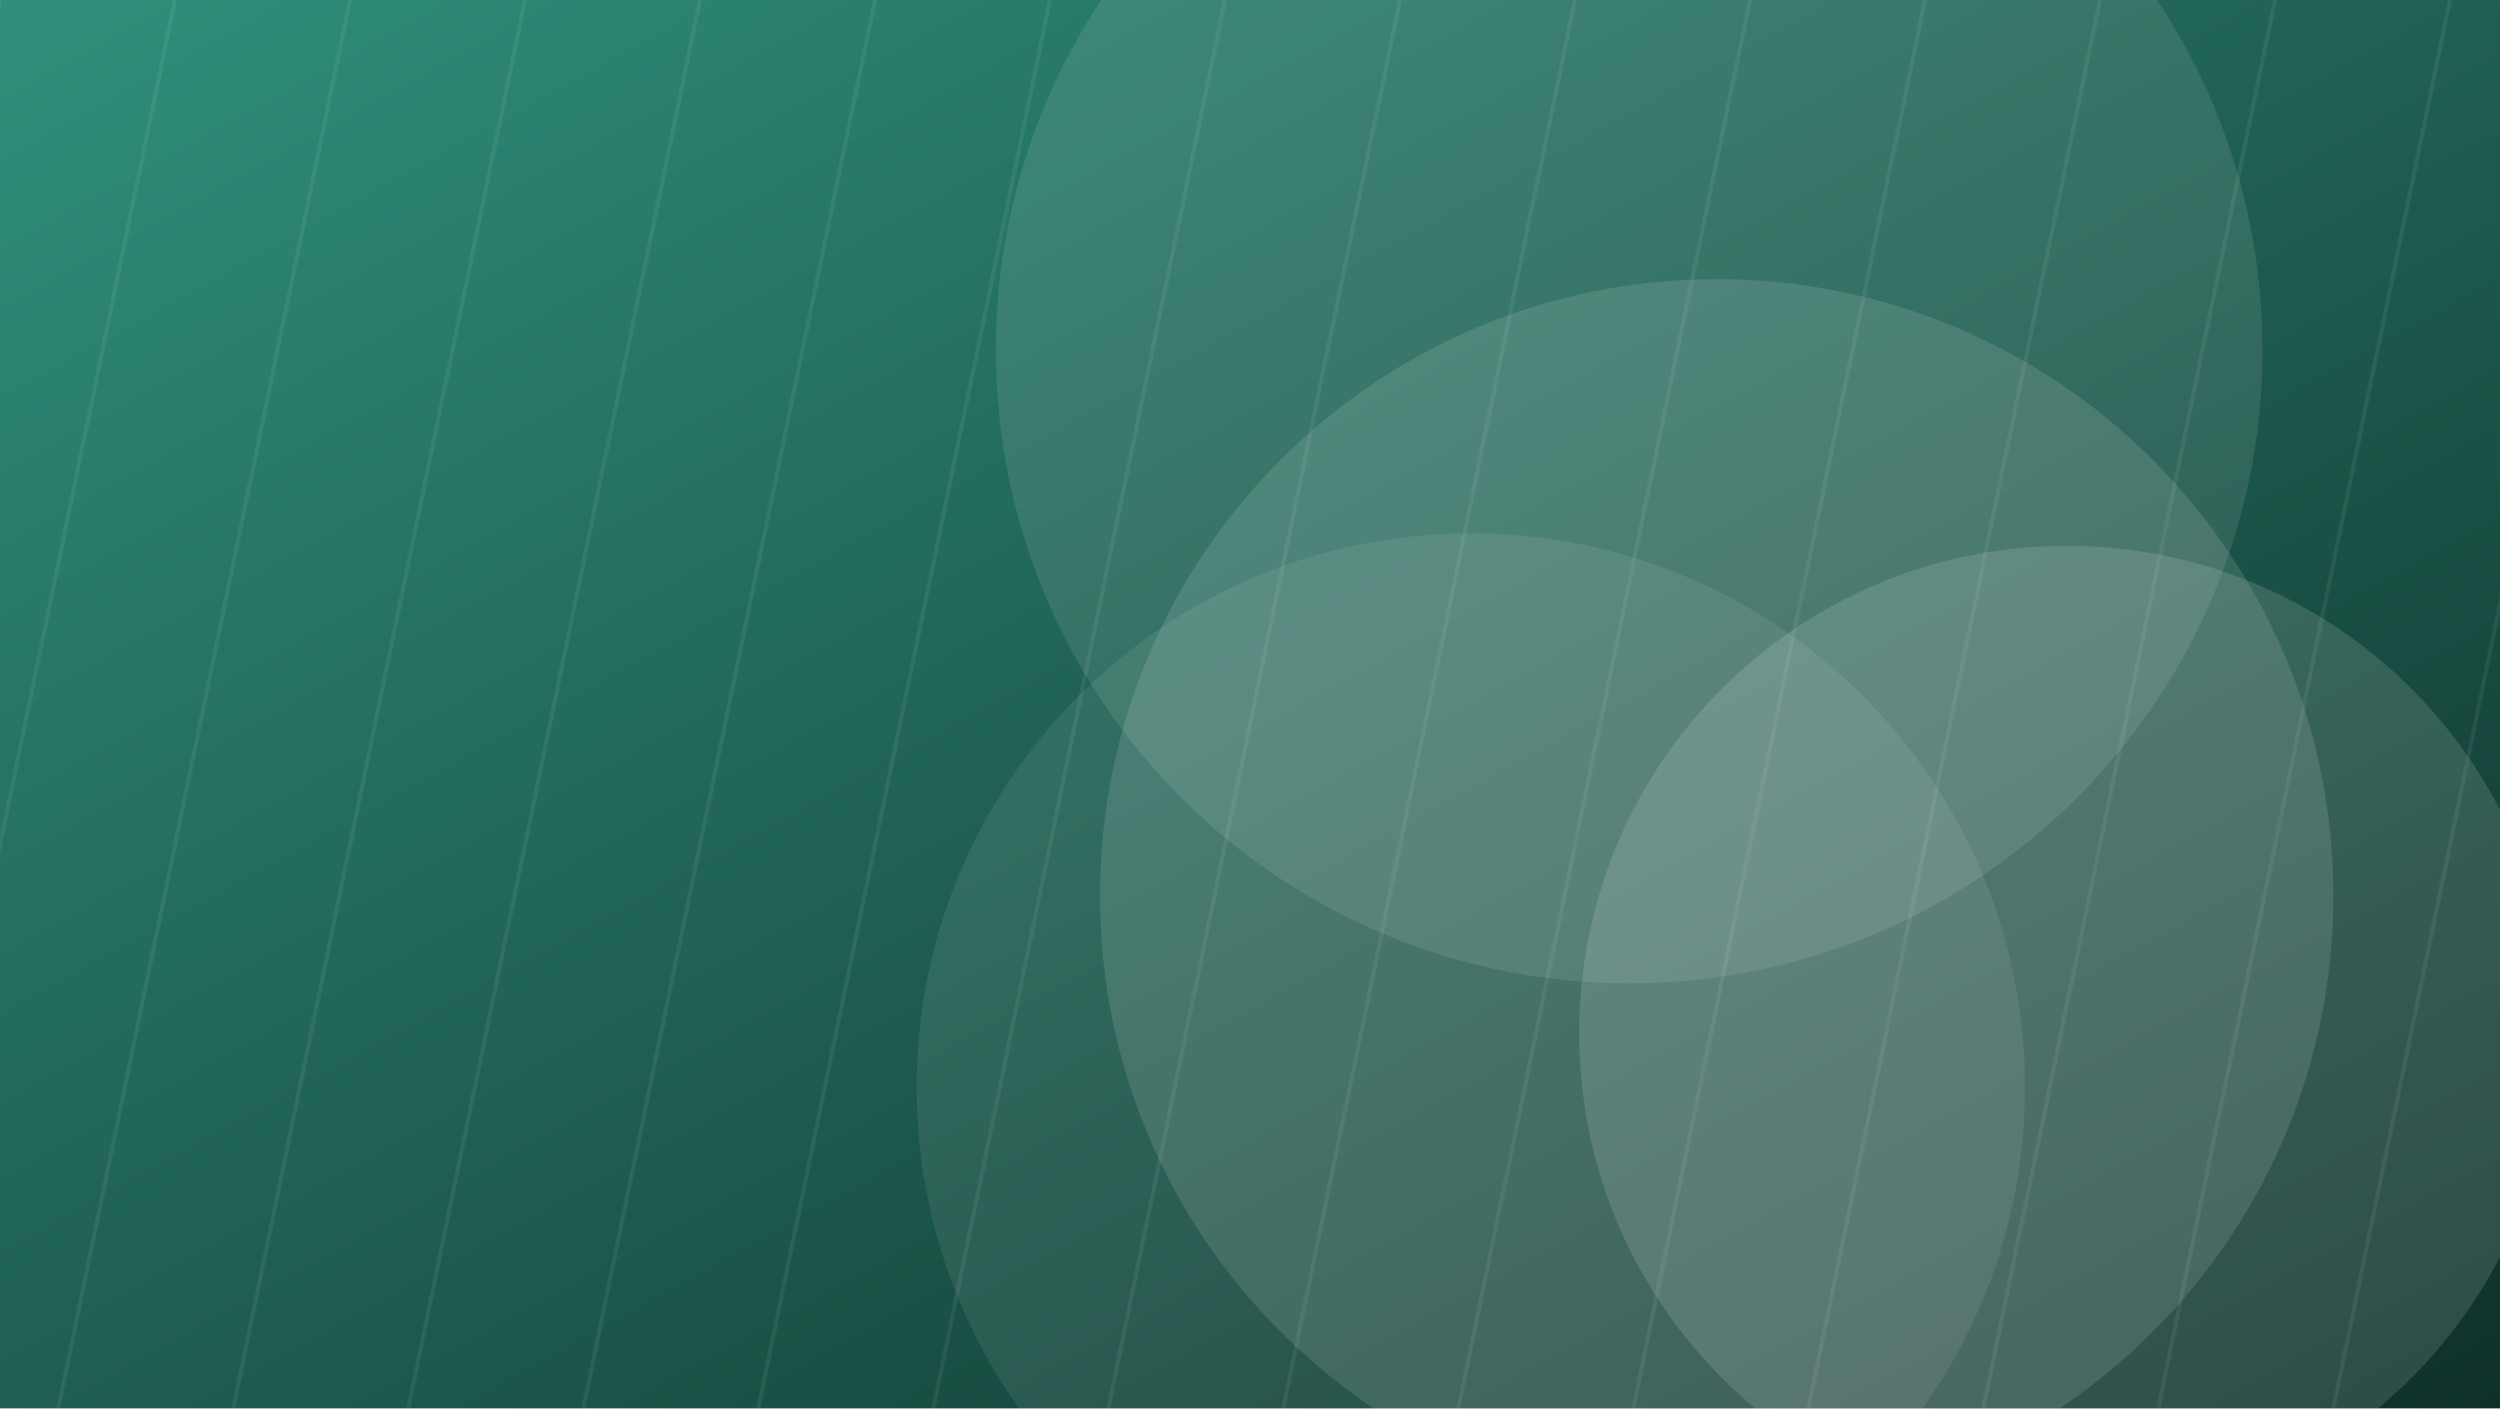
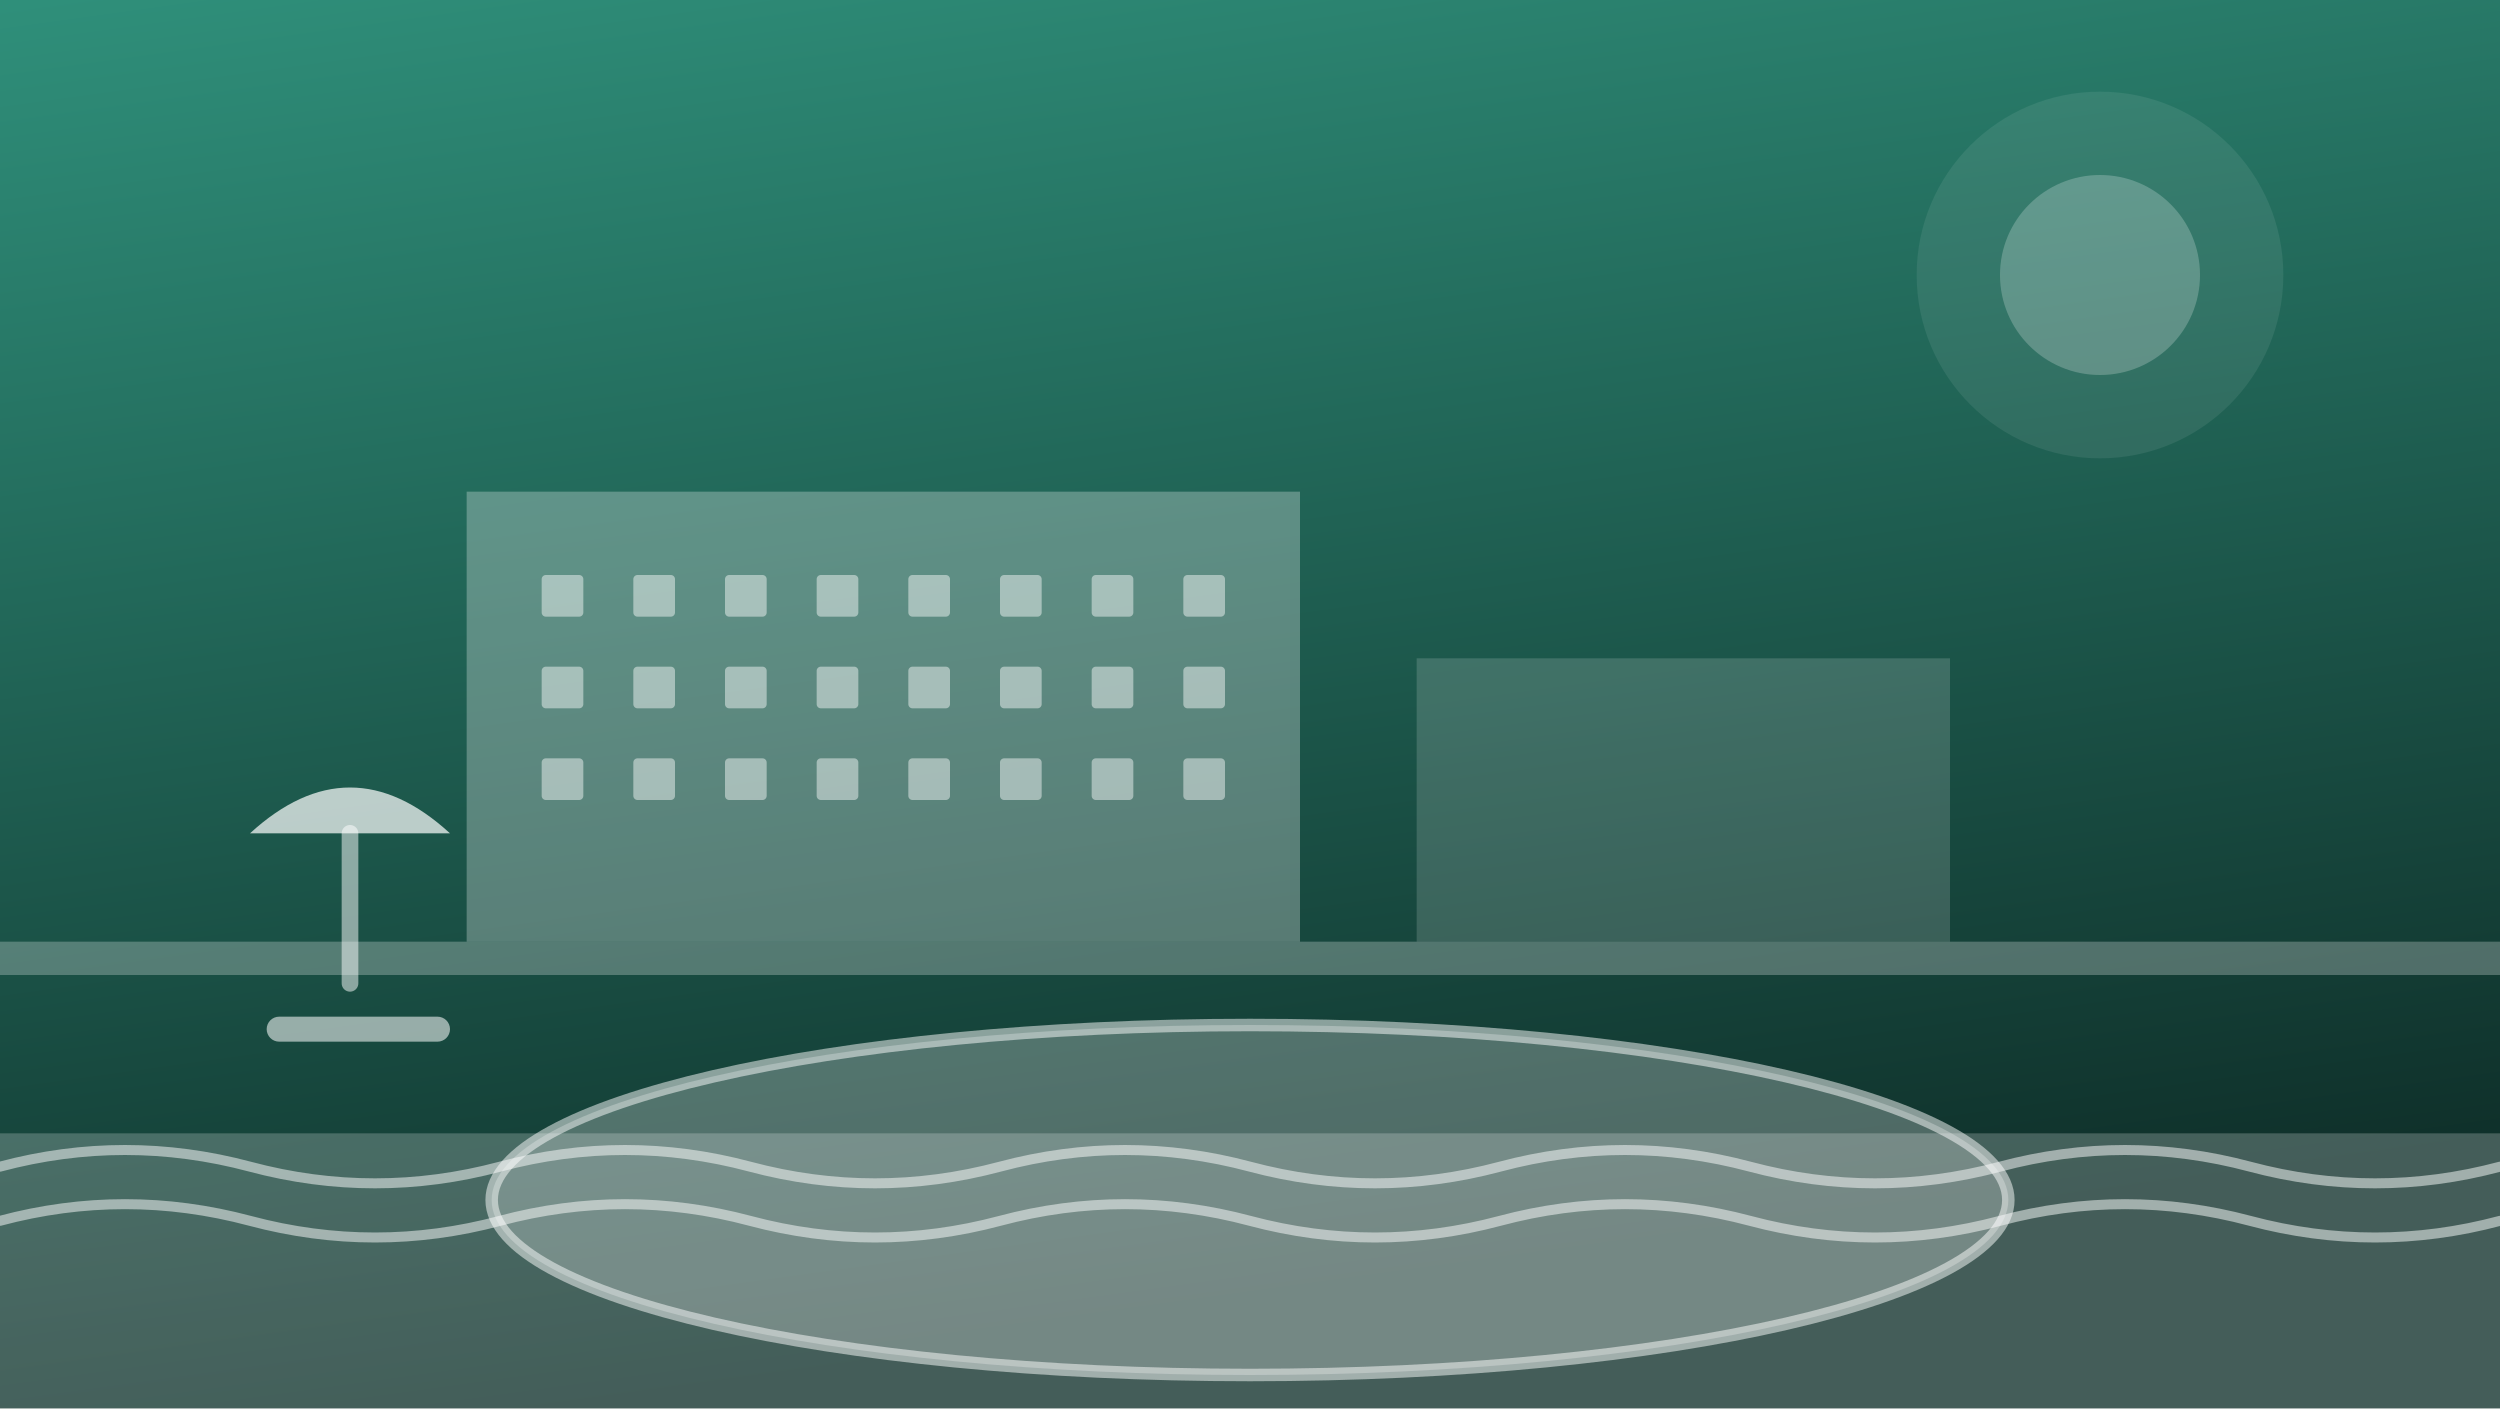
<svg xmlns="http://www.w3.org/2000/svg" viewBox="0 0 600 338" width="600" height="338" role="img" aria-hidden="true">
  <defs>
-     <linearGradient id="g" x1="0" y1="0" x2="1" y2="1">
+     <linearGradient id="bg" x1="0" y1="0" x2=".25" y2="1">
      <stop offset="0" stop-color="#2f8f7a" />
      <stop offset="1" stop-color="#0f302a" />
    </linearGradient>
-     <clipPath id="c">
+     <clipPath id="cp">
      <rect width="600" height="338" />
    </clipPath>
  </defs>
-   <g clip-path="url(#c)">
-     <rect width="600" height="338" fill="url(#g)" />
-     <line x1="0" y1="0" x2="-70" y2="338" stroke="#fff" stroke-opacity=".07" stroke-width="1" />
-     <line x1="42" y1="0" x2="-28" y2="338" stroke="#fff" stroke-opacity=".07" stroke-width="1" />
-     <line x1="84" y1="0" x2="14" y2="338" stroke="#fff" stroke-opacity=".07" stroke-width="1" />
-     <line x1="126" y1="0" x2="56" y2="338" stroke="#fff" stroke-opacity=".07" stroke-width="1" />
-     <line x1="168" y1="0" x2="98" y2="338" stroke="#fff" stroke-opacity=".07" stroke-width="1" />
-     <line x1="210" y1="0" x2="140" y2="338" stroke="#fff" stroke-opacity=".07" stroke-width="1" />
-     <line x1="252" y1="0" x2="182" y2="338" stroke="#fff" stroke-opacity=".07" stroke-width="1" />
-     <line x1="294" y1="0" x2="224" y2="338" stroke="#fff" stroke-opacity=".07" stroke-width="1" />
-     <line x1="336" y1="0" x2="266" y2="338" stroke="#fff" stroke-opacity=".07" stroke-width="1" />
-     <line x1="378" y1="0" x2="308" y2="338" stroke="#fff" stroke-opacity=".07" stroke-width="1" />
-     <line x1="420" y1="0" x2="350" y2="338" stroke="#fff" stroke-opacity=".07" stroke-width="1" />
-     <line x1="462" y1="0" x2="392" y2="338" stroke="#fff" stroke-opacity=".07" stroke-width="1" />
-     <line x1="504" y1="0" x2="434" y2="338" stroke="#fff" stroke-opacity=".07" stroke-width="1" />
-     <line x1="546" y1="0" x2="476" y2="338" stroke="#fff" stroke-opacity=".07" stroke-width="1" />
-     <line x1="588" y1="0" x2="518" y2="338" stroke="#fff" stroke-opacity=".07" stroke-width="1" />
-     <line x1="630" y1="0" x2="560" y2="338" stroke="#fff" stroke-opacity=".07" stroke-width="1" />
-     <line x1="672" y1="0" x2="602" y2="338" stroke="#fff" stroke-opacity=".07" stroke-width="1" />
-     <line x1="714" y1="0" x2="644" y2="338" stroke="#fff" stroke-opacity=".07" stroke-width="1" />
-     <line x1="756" y1="0" x2="686" y2="338" stroke="#fff" stroke-opacity=".07" stroke-width="1" />
-     <circle cx="353" cy="261" r="133" fill="#fff" opacity="0.08" />
-     <circle cx="496" cy="248" r="117" fill="#fff" opacity="0.13" />
-     <circle cx="412" cy="215" r="148" fill="#fff" opacity="0.12" />
-     <circle cx="391" cy="84" r="152" fill="#fff" opacity="0.10" />
+   <g clip-path="url(#cp)">
+     <rect width="600" height="338" fill="url(#bg)" />
+     <circle cx="504" cy="66" r="24" fill="#fff" fill-opacity=".22" />
+     <circle cx="504" cy="66" r="44" fill="#fff" fill-opacity=".08" />
+     <rect x="112" y="118" width="200" height="108" rx="0" fill="#fff" fill-opacity=".28" />
+     <rect x="130" y="138" width="10" height="10" rx="1" fill="#fff" fill-opacity=".45" />
+     <rect x="130" y="160" width="10" height="10" rx="1" fill="#fff" fill-opacity=".45" />
+     <rect x="130" y="182" width="10" height="10" rx="1" fill="#fff" fill-opacity=".45" />
+     <rect x="152" y="138" width="10" height="10" rx="1" fill="#fff" fill-opacity=".45" />
+     <rect x="152" y="160" width="10" height="10" rx="1" fill="#fff" fill-opacity=".45" />
+     <rect x="152" y="182" width="10" height="10" rx="1" fill="#fff" fill-opacity=".45" />
+     <rect x="174" y="138" width="10" height="10" rx="1" fill="#fff" fill-opacity=".45" />
+     <rect x="174" y="160" width="10" height="10" rx="1" fill="#fff" fill-opacity=".45" />
+     <rect x="174" y="182" width="10" height="10" rx="1" fill="#fff" fill-opacity=".45" />
+     <rect x="196" y="138" width="10" height="10" rx="1" fill="#fff" fill-opacity=".45" />
+     <rect x="196" y="160" width="10" height="10" rx="1" fill="#fff" fill-opacity=".45" />
+     <rect x="196" y="182" width="10" height="10" rx="1" fill="#fff" fill-opacity=".45" />
+     <rect x="218" y="138" width="10" height="10" rx="1" fill="#fff" fill-opacity=".45" />
+     <rect x="218" y="160" width="10" height="10" rx="1" fill="#fff" fill-opacity=".45" />
+     <rect x="218" y="182" width="10" height="10" rx="1" fill="#fff" fill-opacity=".45" />
+     <rect x="240" y="138" width="10" height="10" rx="1" fill="#fff" fill-opacity=".45" />
+     <rect x="240" y="160" width="10" height="10" rx="1" fill="#fff" fill-opacity=".45" />
+     <rect x="240" y="182" width="10" height="10" rx="1" fill="#fff" fill-opacity=".45" />
+     <rect x="262" y="138" width="10" height="10" rx="1" fill="#fff" fill-opacity=".45" />
+     <rect x="262" y="160" width="10" height="10" rx="1" fill="#fff" fill-opacity=".45" />
+     <rect x="262" y="182" width="10" height="10" rx="1" fill="#fff" fill-opacity=".45" />
+     <rect x="284" y="138" width="10" height="10" rx="1" fill="#fff" fill-opacity=".45" />
+     <rect x="284" y="160" width="10" height="10" rx="1" fill="#fff" fill-opacity=".45" />
+     <rect x="284" y="182" width="10" height="10" rx="1" fill="#fff" fill-opacity=".45" />
+     <rect x="340" y="158" width="128" height="68" rx="0" fill="#fff" fill-opacity=".16" />
+     <rect x="0" y="226" width="600" height="8" rx="0" fill="#fff" fill-opacity=".26" />
+     <ellipse cx="300" cy="288" rx="182" ry="42" fill="#fff" fill-opacity=".26" />
+     <ellipse cx="300" cy="288" rx="182" ry="42" fill="none" stroke="#fff" stroke-opacity=".5" stroke-width="3" />
+     <path d="M0 280 q30 -8 60 0 t60 0 t60 0 t60 0 t60 0 t60 0 t60 0 t60 0 t60 0 t60 0" stroke="#fff" stroke-opacity=".5" stroke-width="2.4" fill="none" stroke-linecap="round" />
+     <path d="M0 293 q30 -8 60 0 t60 0 t60 0 t60 0 t60 0 t60 0 t60 0 t60 0 t60 0 t60 0" stroke="#fff" stroke-opacity=".5" stroke-width="2.4" fill="none" stroke-linecap="round" />
+     <line x1="84" y1="236" x2="84" y2="200" stroke="#fff" stroke-opacity=".5" stroke-width="4" stroke-linecap="round" />
+     <path d="M60 200 q24 -22 48 0 Z" fill="#fff" fill-opacity=".7" />
+     <rect x="64" y="244" width="44" height="6" rx="3" fill="#fff" fill-opacity=".55" />
+     <rect x="0" y="272" width="600" height="66" rx="0" fill="#fff" fill-opacity=".22" />
  </g>
</svg>
